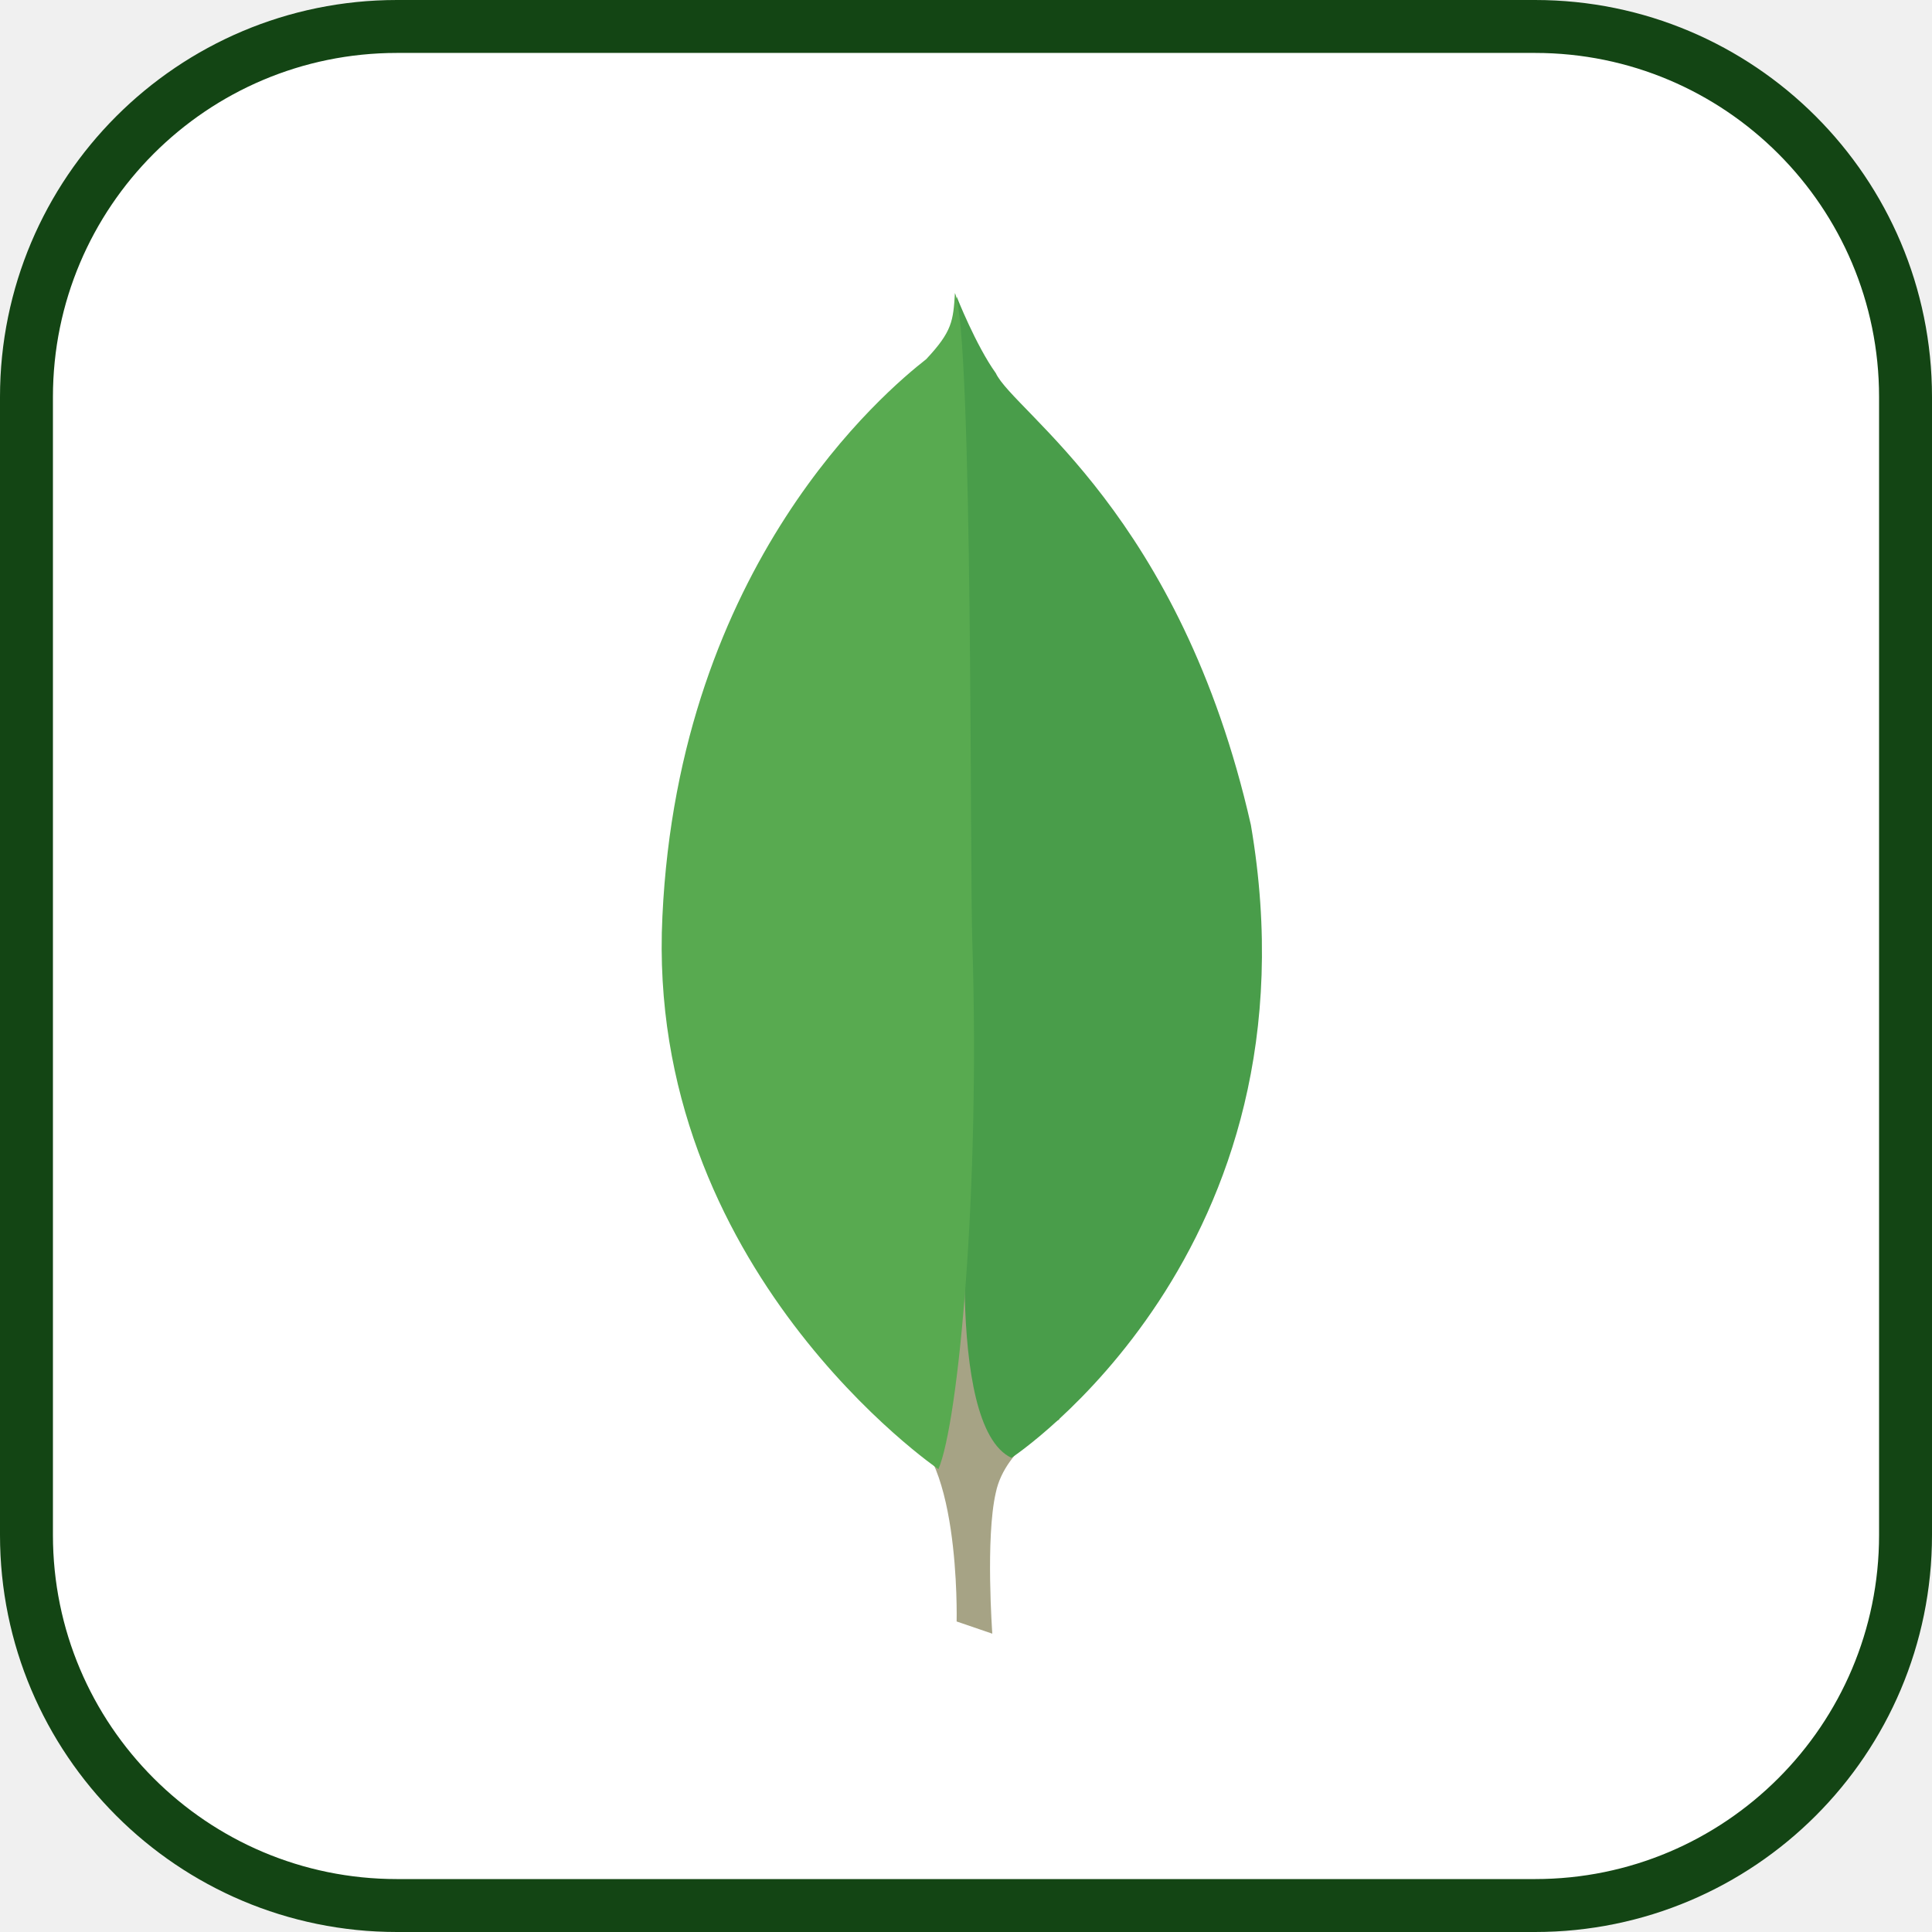
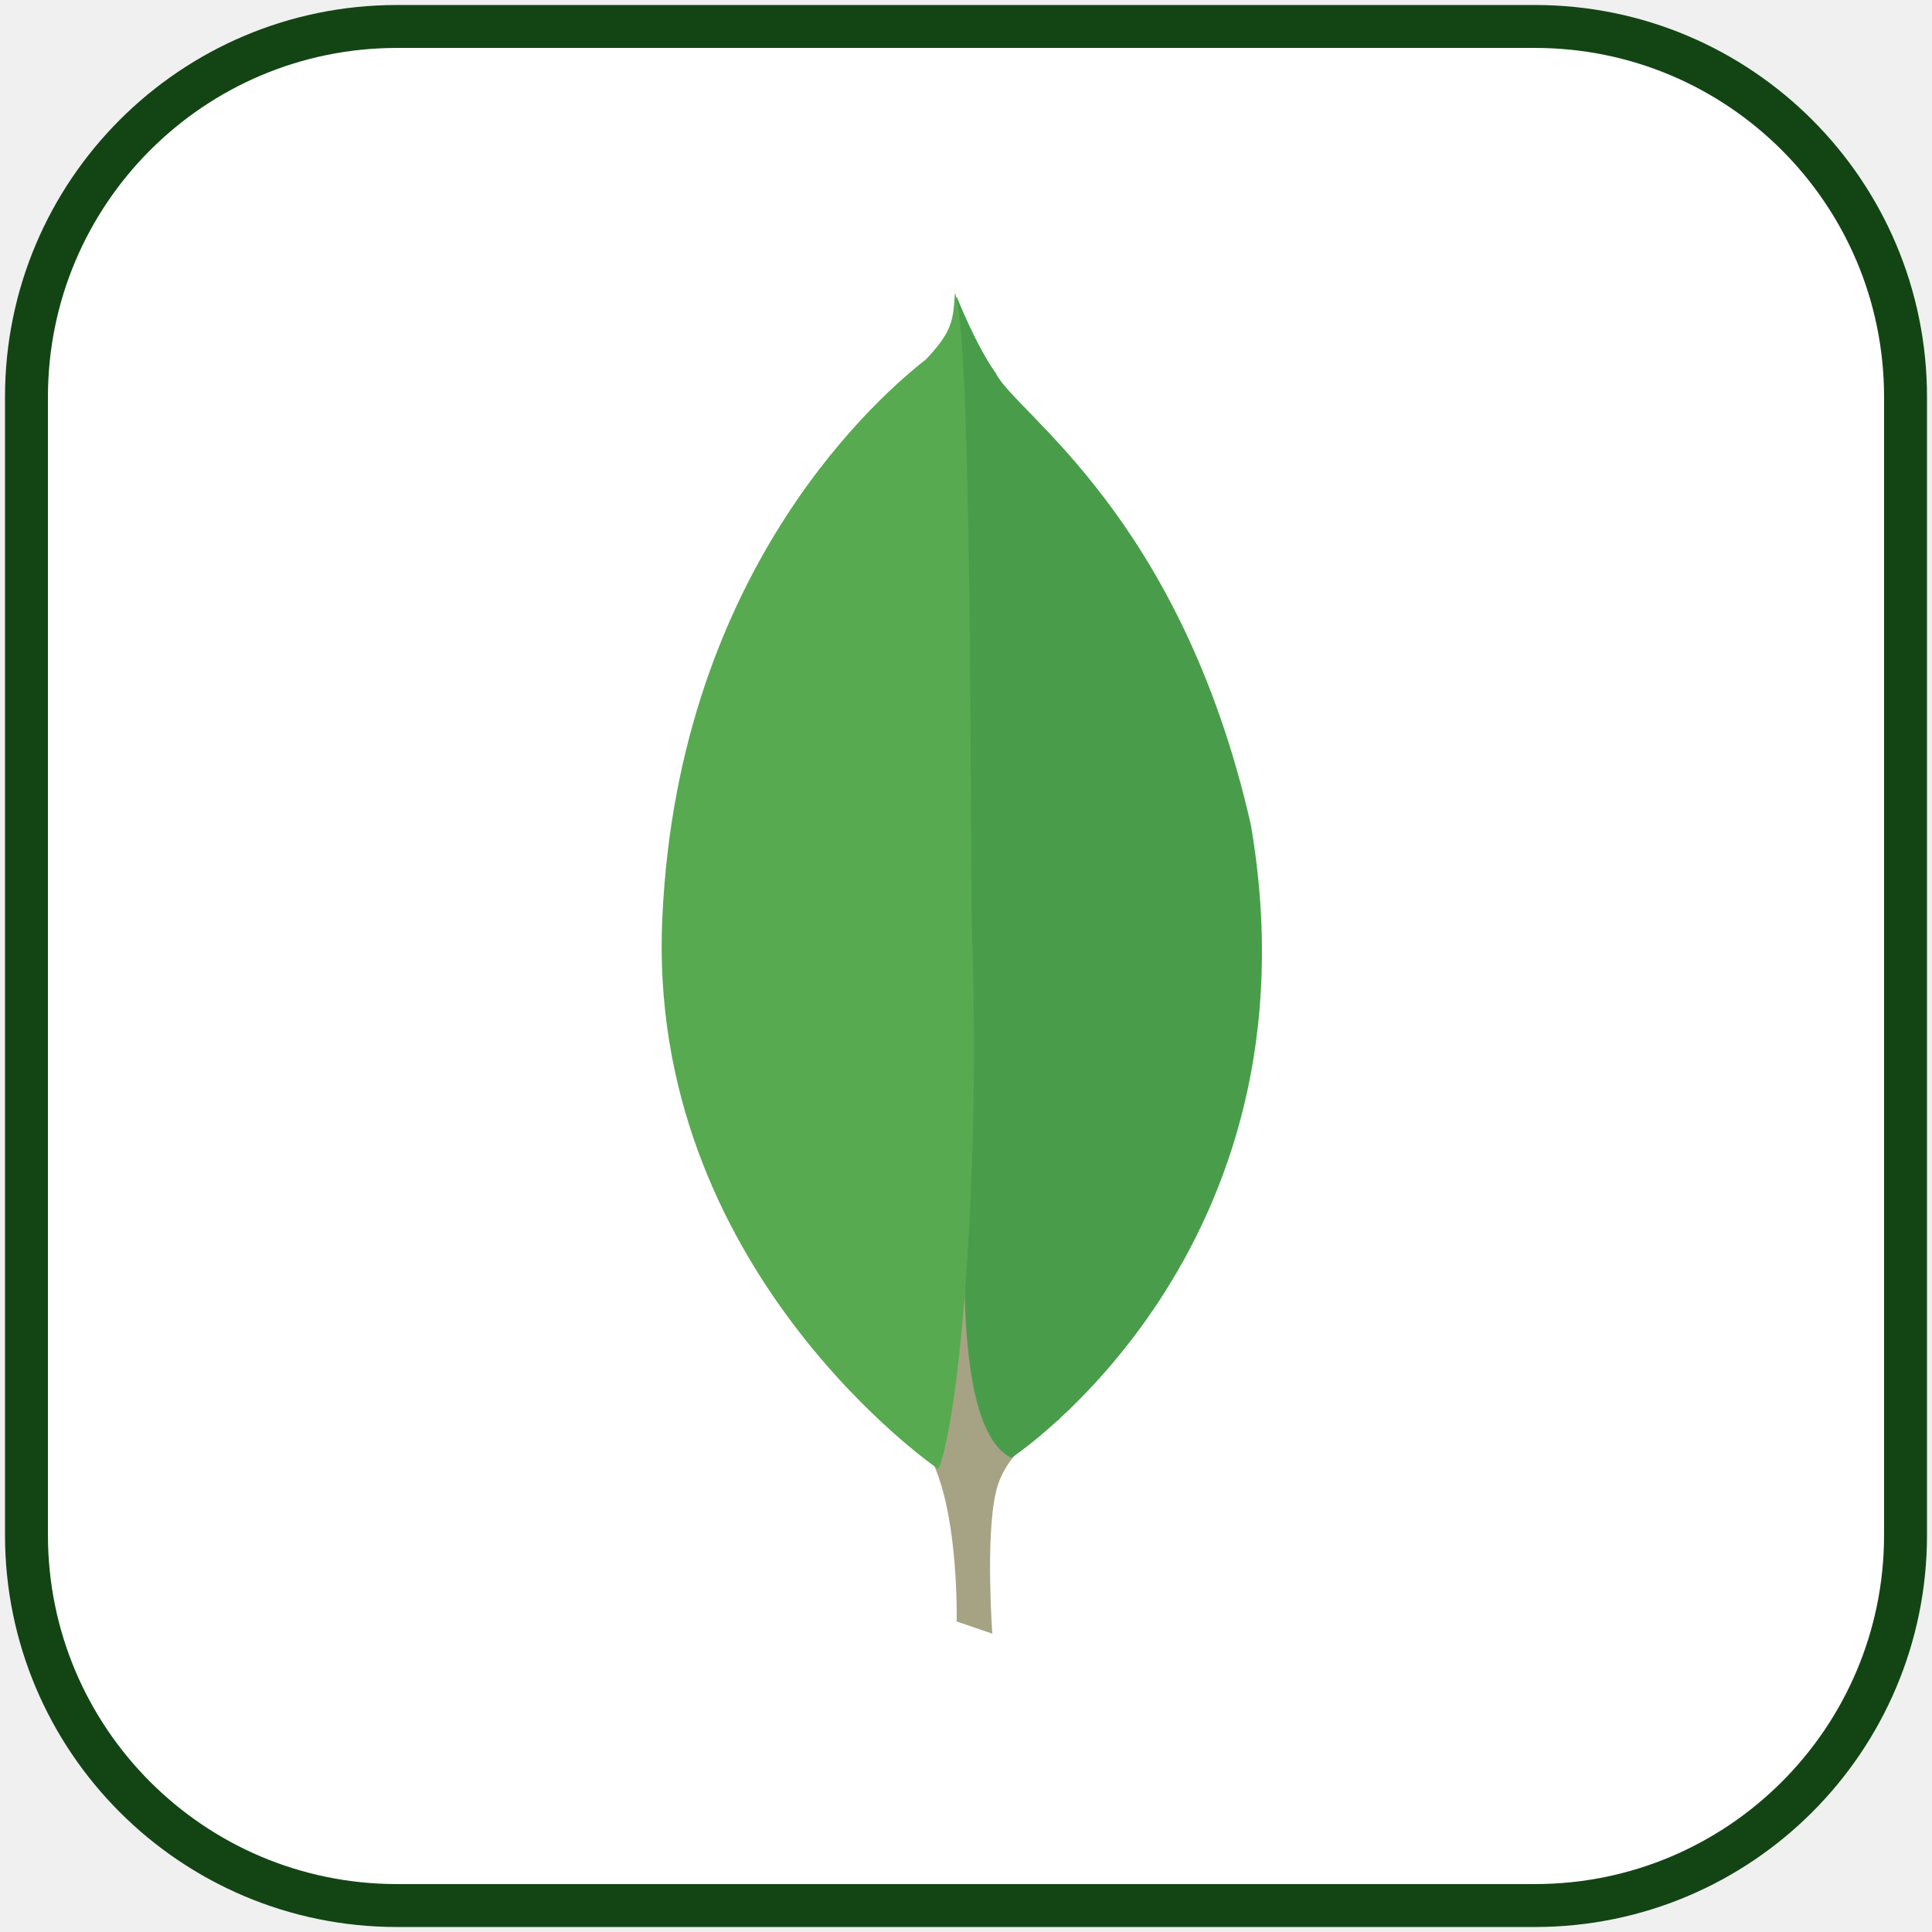
- <svg xmlns="http://www.w3.org/2000/svg" height="73" viewBox="0 0 73 73" width="73">
-   <g fill="none" fill-rule="nonzero">
-     <rect fill="#fff" height="71" rx="14" stroke="#134514" stroke-width="2" width="71" x="1" y="1" />
-     <g transform="translate(25 11)">
-       <path d="m12.494 50.728-1.348-.461s.165-6.874-2.303-7.368c-1.644-1.908.264-80.918 6.184-.263 0 0-2.04 1.019-2.401 2.763-.395 1.711-.132 5.329-.132 5.329z" fill="#a6a385" />
-       <path d="m13.218 44.084s11.809-7.763 9.046-23.914c-2.664-11.742-8.947-15.591-9.638-17.071-.756-1.053-1.48-2.894-1.48-2.894l.494 32.663c0 .033-1.02 10 1.579 11.217" fill="#499d4a" />
-       <path d="m10.456 44.511s-11.085-7.566-10.427-20.887c.625-13.322 8.453-19.868 9.967-21.052.987-1.053 1.02-1.448 1.086-2.5.691 1.48.559 22.137.658 24.571.296 9.375-.526 18.092-1.282 19.868z" fill="#58aa50" />
-     </g>
+ <svg xmlns="http://www.w3.org/2000/svg" width="90" height="90" viewBox="0 0 90 90" fill="none">
+   <g clip-path="url(#clip0_2001_6)">
+     <path d="M71.507 1.233H18.493C8.961 1.233 1.233 8.961 1.233 18.493V71.507C1.233 81.04 8.961 88.767 18.493 88.767H71.507C81.039 88.767 88.767 81.04 88.767 71.507V18.493C88.767 8.961 81.039 1.233 71.507 1.233Z" fill="white" stroke="#134514" stroke-width="2" />
+     <path d="M46.226 76.103L44.564 75.535C44.564 75.535 44.767 67.06 41.725 66.452C39.698 64.099 42.05 -33.31 49.349 66.127C49.349 66.127 46.835 67.384 46.389 69.534C45.902 71.642 46.226 76.103 46.226 76.103Z" fill="#A6A385" />
+     <path d="M47.119 67.912C47.119 67.912 61.678 58.341 58.271 38.429C54.986 23.952 47.24 19.207 46.389 17.382C45.456 16.084 44.564 13.813 44.564 13.813L45.172 54.082C45.172 54.123 43.914 66.41 47.119 67.912Z" fill="#499D4A" />
+     <path d="M43.712 68.438C43.712 68.438 30.045 59.111 30.857 42.687C31.627 26.263 41.279 18.193 43.144 16.733C44.361 15.435 44.401 14.949 44.483 13.651C45.334 15.476 45.172 40.944 45.294 43.944C45.658 55.502 44.645 66.249 43.712 68.438Z" fill="#58AA50" />
  </g>
+   <defs>
+     <clipPath id="clip0_2001_6">
+       <rect width="90" height="90" fill="white" />
+     </clipPath>
+   </defs>
</svg>
